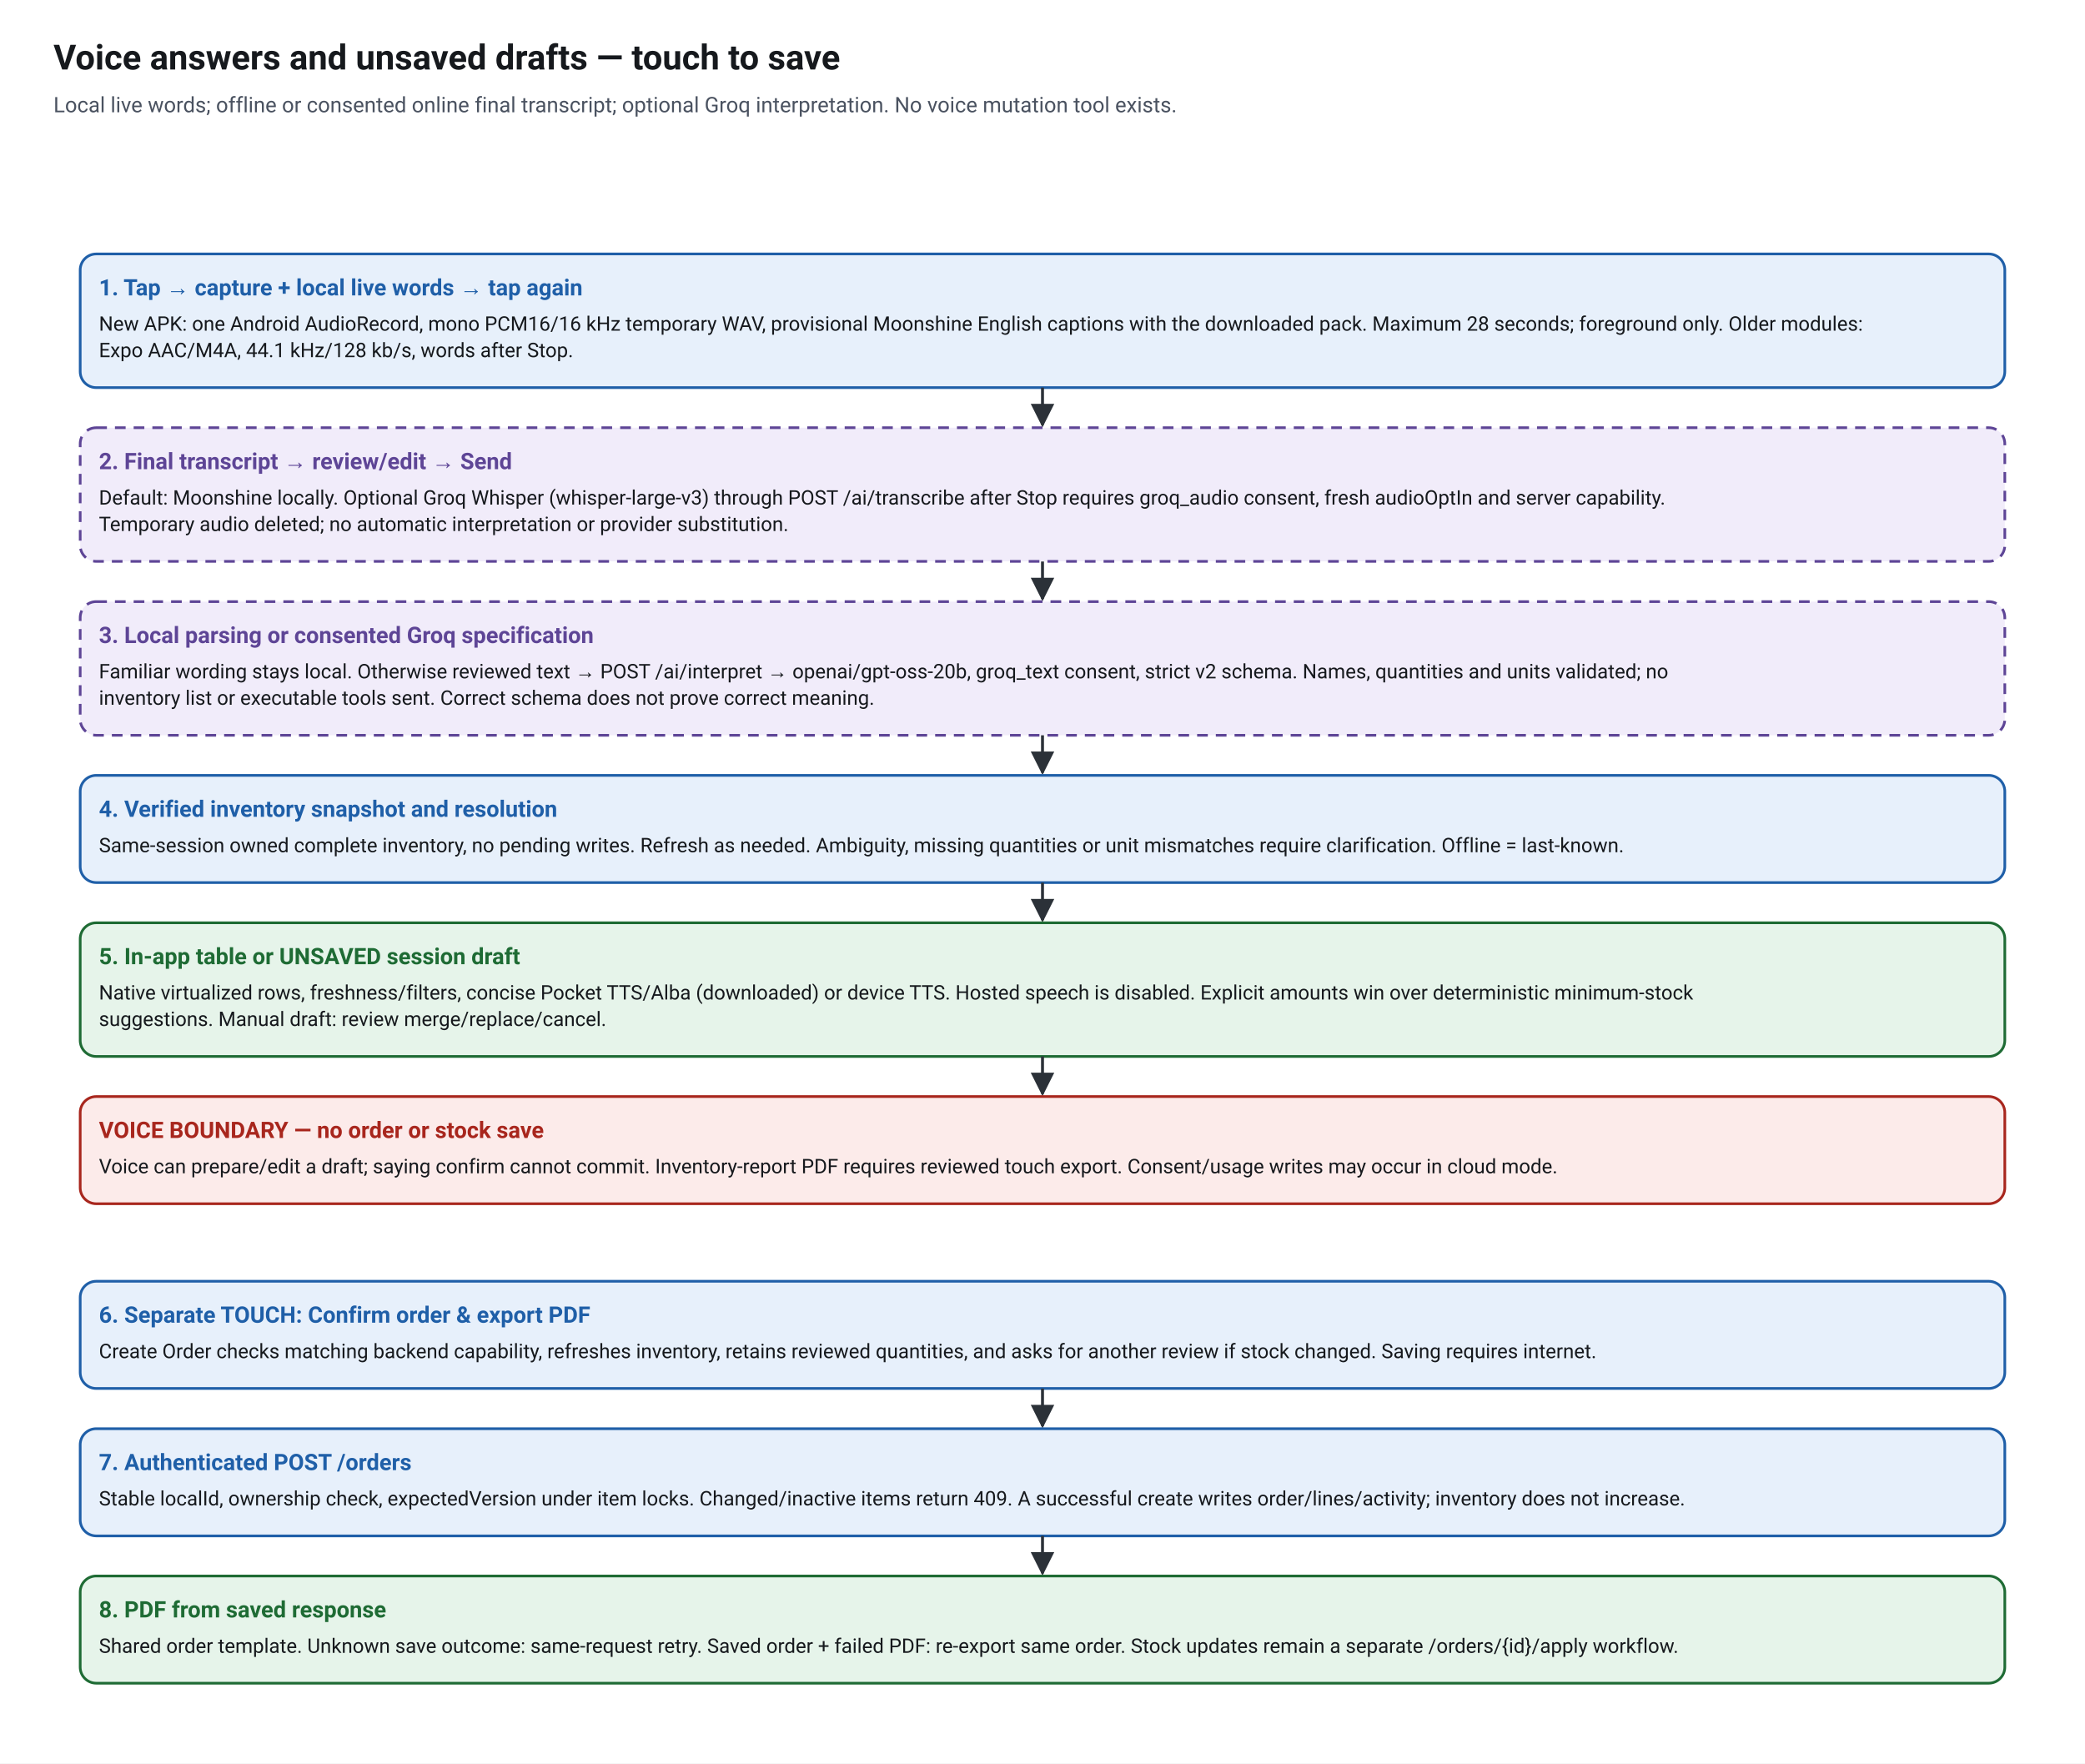
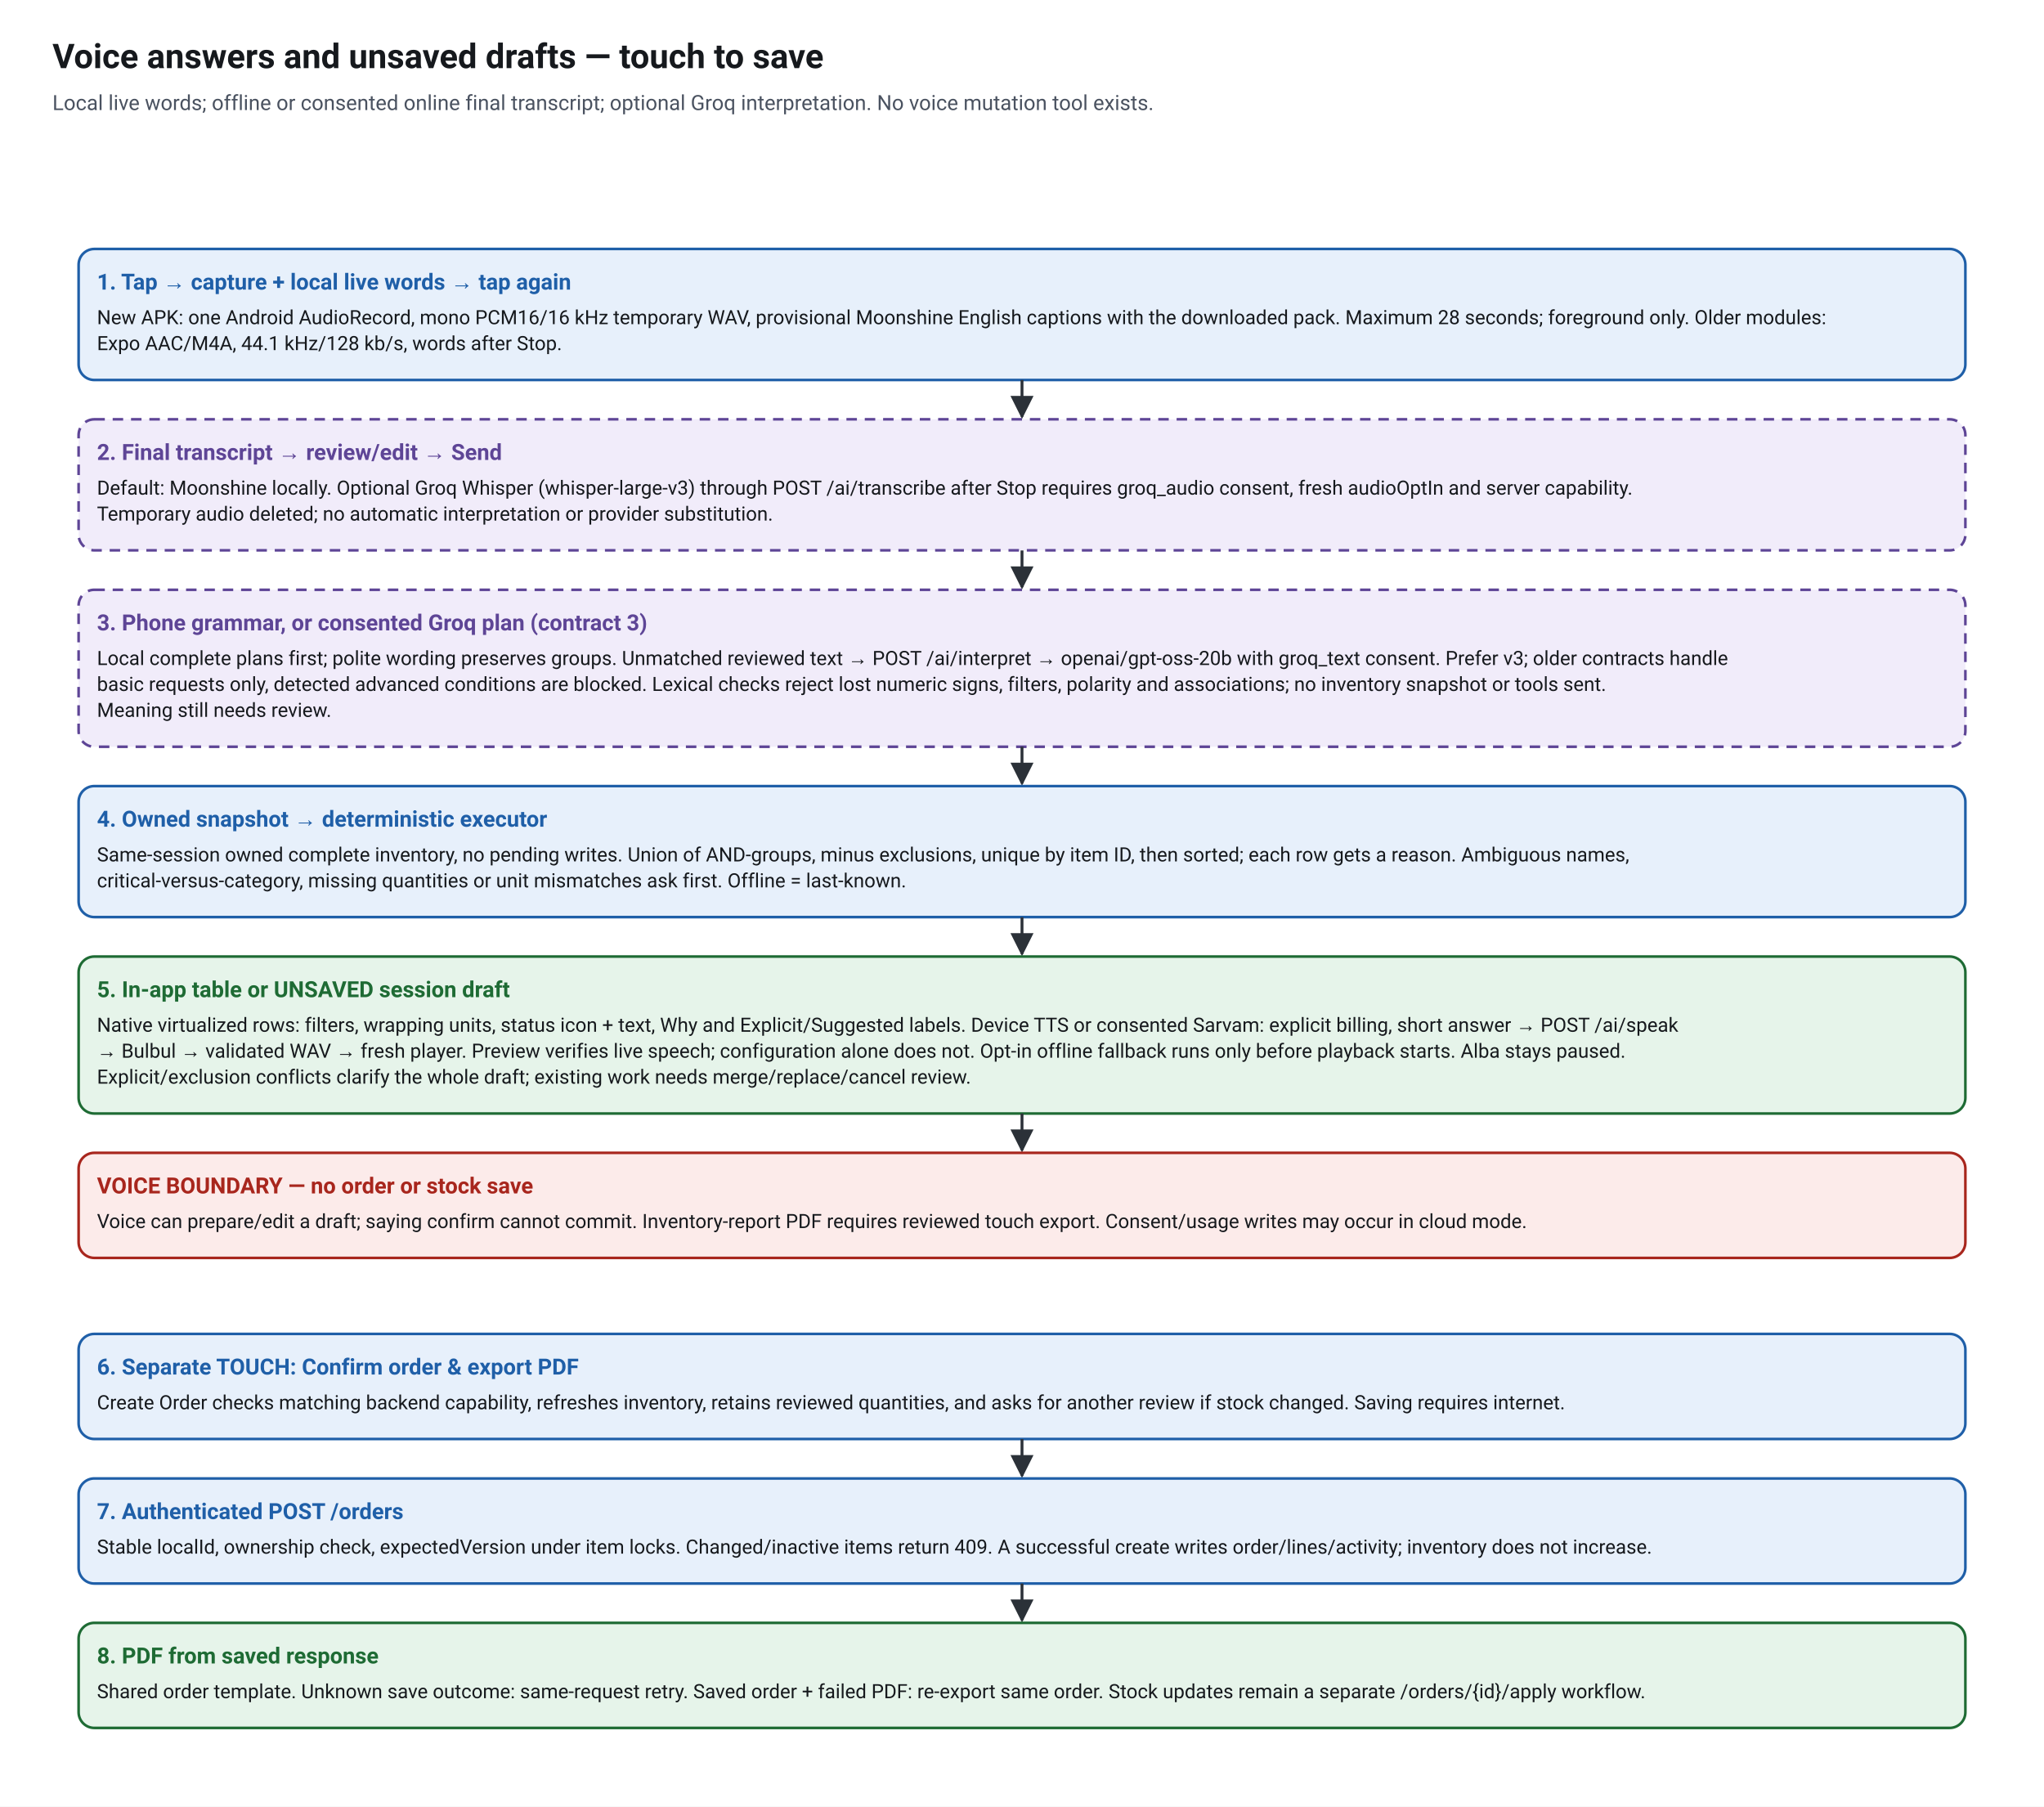
- <svg xmlns="http://www.w3.org/2000/svg" viewBox="0 0 1560 1319.36" width="1560" height="1319.36" role="img" aria-labelledby="t d">
+ <svg xmlns="http://www.w3.org/2000/svg" viewBox="0 0 1560 1378.76" width="1560" height="1378.76" role="img" aria-labelledby="t d">
  <defs>
    <marker id="arrow" viewBox="0 0 10 10" refX="9" refY="5" markerWidth="8" markerHeight="8" orient="auto-start-reverse">
      <path d="M 0 0 L 10 5 L 0 10 z" fill="#2B3138" />
    </marker>
    <marker id="arrow-start" viewBox="0 0 10 10" refX="1" refY="5" markerWidth="8" markerHeight="8" orient="auto">
      <path d="M 10 0 L 0 5 L 10 10 z" fill="#2B3138" />
    </marker>
  </defs>
  <rect width="100%" height="100%" fill="#FFFFFF" />
  <text x="40.0" y="52.0" font-family="-apple-system, 'Segoe UI', Roboto, 'Helvetica Neue', Arial, sans-serif" font-size="26" font-weight="700" fill="#16191D" text-anchor="start">Voice answers and unsaved drafts — touch to save</text>
  <text x="40.0" y="84.0" font-family="-apple-system, 'Segoe UI', Roboto, 'Helvetica Neue', Arial, sans-serif" font-size="16" font-weight="400" fill="#4A5260" text-anchor="start">Local live words; offline or consented online final transcript; optional Groq interpretation. No voice mutation tool exists.</text>
  <rect x="60.0" y="190.0" width="1440.0" height="100.0" rx="12" fill="#E7F0FB" stroke="#1F5FA8" stroke-width="2" />
  <text x="74.0" y="221.0" font-family="-apple-system, 'Segoe UI', Roboto, 'Helvetica Neue', Arial, sans-serif" font-size="17" font-weight="700" fill="#1F5FA8" text-anchor="start">1. Tap → capture + local live words → tap again</text>
  <text x="74.0" y="247.4" font-family="-apple-system, 'Segoe UI', Roboto, 'Helvetica Neue', Arial, sans-serif" font-size="15" font-weight="400" fill="#16191D" text-anchor="start">New APK: one Android AudioRecord, mono PCM16/16 kHz temporary WAV, provisional Moonshine English captions with the downloaded pack. Maximum 28 seconds; foreground only. Older modules:</text>
  <text x="74.0" y="267.2" font-family="-apple-system, 'Segoe UI', Roboto, 'Helvetica Neue', Arial, sans-serif" font-size="15" font-weight="400" fill="#16191D" text-anchor="start">Expo AAC/M4A, 44.1 kHz/128 kb/s, words after Stop.</text>
  <path d="M 780.0 290.0 L 780.0 318.0" fill="none" stroke="#2B3138" stroke-width="2.2" marker-end="url(#arrow)" />
  <rect x="60.0" y="320.0" width="1440.0" height="100.0" rx="12" fill="#F1ECFA" stroke="#5E4596" stroke-width="2" stroke-dasharray="8 6" />
  <text x="74.0" y="351.0" font-family="-apple-system, 'Segoe UI', Roboto, 'Helvetica Neue', Arial, sans-serif" font-size="17" font-weight="700" fill="#5E4596" text-anchor="start">2. Final transcript → review/edit → Send</text>
  <text x="74.0" y="377.5" font-family="-apple-system, 'Segoe UI', Roboto, 'Helvetica Neue', Arial, sans-serif" font-size="15" font-weight="400" fill="#16191D" text-anchor="start">Default: Moonshine locally. Optional Groq Whisper (whisper-large-v3) through POST /ai/transcribe after Stop requires groq_audio consent, fresh audioOptIn and server capability.</text>
  <text x="74.0" y="397.3" font-family="-apple-system, 'Segoe UI', Roboto, 'Helvetica Neue', Arial, sans-serif" font-size="15" font-weight="400" fill="#16191D" text-anchor="start">Temporary audio deleted; no automatic interpretation or provider substitution.</text>
  <path d="M 780.0 420.1 L 780.0 448.1" fill="none" stroke="#2B3138" stroke-width="2.2" marker-end="url(#arrow)" />
-   <rect x="60.0" y="450.1" width="1440.0" height="100.0" rx="12" fill="#F1ECFA" stroke="#5E4596" stroke-width="2" stroke-dasharray="8 6" />
-   <text x="74.0" y="481.1" font-family="-apple-system, 'Segoe UI', Roboto, 'Helvetica Neue', Arial, sans-serif" font-size="17" font-weight="700" fill="#5E4596" text-anchor="start">3. Local parsing or consented Groq specification</text>
-   <text x="74.0" y="507.5" font-family="-apple-system, 'Segoe UI', Roboto, 'Helvetica Neue', Arial, sans-serif" font-size="15" font-weight="400" fill="#16191D" text-anchor="start">Familiar wording stays local. Otherwise reviewed text → POST /ai/interpret → openai/gpt-oss-20b, groq_text consent, strict v2 schema. Names, quantities and units validated; no</text>
-   <text x="74.0" y="527.3" font-family="-apple-system, 'Segoe UI', Roboto, 'Helvetica Neue', Arial, sans-serif" font-size="15" font-weight="400" fill="#16191D" text-anchor="start">inventory list or executable tools sent. Correct schema does not prove correct meaning.</text>
-   <path d="M 780.0 550.1 L 780.0 578.1" fill="none" stroke="#2B3138" stroke-width="2.2" marker-end="url(#arrow)" />
-   <rect x="60.0" y="580.1" width="1440.0" height="80.2" rx="12" fill="#E7F0FB" stroke="#1F5FA8" stroke-width="2" />
-   <text x="74.0" y="611.1" font-family="-apple-system, 'Segoe UI', Roboto, 'Helvetica Neue', Arial, sans-serif" font-size="17" font-weight="700" fill="#1F5FA8" text-anchor="start">4. Verified inventory snapshot and resolution</text>
-   <text x="74.0" y="637.6" font-family="-apple-system, 'Segoe UI', Roboto, 'Helvetica Neue', Arial, sans-serif" font-size="15" font-weight="400" fill="#16191D" text-anchor="start">Same-session owned complete inventory, no pending writes. Refresh as needed. Ambiguity, missing quantities or unit mismatches require clarification. Offline = last-known.</text>
-   <path d="M 780.0 660.4 L 780.0 688.4" fill="none" stroke="#2B3138" stroke-width="2.2" marker-end="url(#arrow)" />
-   <rect x="60.0" y="690.4" width="1440.0" height="100.0" rx="12" fill="#E6F4EA" stroke="#1E6B34" stroke-width="2" />
-   <text x="74.0" y="721.4" font-family="-apple-system, 'Segoe UI', Roboto, 'Helvetica Neue', Arial, sans-serif" font-size="17" font-weight="700" fill="#1E6B34" text-anchor="start">5. In-app table or UNSAVED session draft</text>
-   <text x="74.0" y="747.8" font-family="-apple-system, 'Segoe UI', Roboto, 'Helvetica Neue', Arial, sans-serif" font-size="15" font-weight="400" fill="#16191D" text-anchor="start">Native virtualized rows, freshness/filters, concise Pocket TTS/Alba (downloaded) or device TTS. Hosted speech is disabled. Explicit amounts win over deterministic minimum-stock</text>
-   <text x="74.0" y="767.6" font-family="-apple-system, 'Segoe UI', Roboto, 'Helvetica Neue', Arial, sans-serif" font-size="15" font-weight="400" fill="#16191D" text-anchor="start">suggestions. Manual draft: review merge/replace/cancel.</text>
-   <path d="M 780.0 790.4 L 780.0 818.4" fill="none" stroke="#2B3138" stroke-width="2.2" marker-end="url(#arrow)" />
-   <rect x="60.0" y="820.4" width="1440.0" height="80.2" rx="12" fill="#FCEBEA" stroke="#A8261D" stroke-width="2" />
-   <text x="74.0" y="851.4" font-family="-apple-system, 'Segoe UI', Roboto, 'Helvetica Neue', Arial, sans-serif" font-size="17" font-weight="700" fill="#A8261D" text-anchor="start">VOICE BOUNDARY — no order or stock save</text>
-   <text x="74.0" y="877.8" font-family="-apple-system, 'Segoe UI', Roboto, 'Helvetica Neue', Arial, sans-serif" font-size="15" font-weight="400" fill="#16191D" text-anchor="start">Voice can prepare/edit a draft; saying confirm cannot commit. Inventory-report PDF requires reviewed touch export. Consent/usage writes may occur in cloud mode.</text>
-   <rect x="60.0" y="958.6" width="1440.0" height="80.2" rx="12" fill="#E7F0FB" stroke="#1F5FA8" stroke-width="2" />
-   <text x="74.0" y="989.6" font-family="-apple-system, 'Segoe UI', Roboto, 'Helvetica Neue', Arial, sans-serif" font-size="17" font-weight="700" fill="#1F5FA8" text-anchor="start">6. Separate TOUCH: Confirm order &amp; export PDF</text>
-   <text x="74.0" y="1016.1" font-family="-apple-system, 'Segoe UI', Roboto, 'Helvetica Neue', Arial, sans-serif" font-size="15" font-weight="400" fill="#16191D" text-anchor="start">Create Order checks matching backend capability, refreshes inventory, retains reviewed quantities, and asks for another review if stock changed. Saving requires internet.</text>
-   <path d="M 780.0 1038.9 L 780.0 1066.9" fill="none" stroke="#2B3138" stroke-width="2.2" marker-end="url(#arrow)" />
-   <rect x="60.0" y="1068.9" width="1440.0" height="80.2" rx="12" fill="#E7F0FB" stroke="#1F5FA8" stroke-width="2" />
-   <text x="74.0" y="1099.9" font-family="-apple-system, 'Segoe UI', Roboto, 'Helvetica Neue', Arial, sans-serif" font-size="17" font-weight="700" fill="#1F5FA8" text-anchor="start">7. Authenticated POST /orders</text>
-   <text x="74.0" y="1126.3" font-family="-apple-system, 'Segoe UI', Roboto, 'Helvetica Neue', Arial, sans-serif" font-size="15" font-weight="400" fill="#16191D" text-anchor="start">Stable localId, ownership check, expectedVersion under item locks. Changed/inactive items return 409. A successful create writes order/lines/activity; inventory does not increase.</text>
-   <path d="M 780.0 1149.1 L 780.0 1177.1" fill="none" stroke="#2B3138" stroke-width="2.2" marker-end="url(#arrow)" />
-   <rect x="60.0" y="1179.1" width="1440.0" height="80.2" rx="12" fill="#E6F4EA" stroke="#1E6B34" stroke-width="2" />
-   <text x="74.0" y="1210.1" font-family="-apple-system, 'Segoe UI', Roboto, 'Helvetica Neue', Arial, sans-serif" font-size="17" font-weight="700" fill="#1E6B34" text-anchor="start">8. PDF from saved response</text>
-   <text x="74.0" y="1236.6" font-family="-apple-system, 'Segoe UI', Roboto, 'Helvetica Neue', Arial, sans-serif" font-size="15" font-weight="400" fill="#16191D" text-anchor="start">Shared order template. Unknown save outcome: same-request retry. Saved order + failed PDF: re-export same order. Stock updates remain a separate /orders/{id}/apply workflow.</text>
+   <rect x="60.0" y="450.1" width="1440.0" height="119.8" rx="12" fill="#F1ECFA" stroke="#5E4596" stroke-width="2" stroke-dasharray="8 6" />
+   <text x="74.0" y="481.1" font-family="-apple-system, 'Segoe UI', Roboto, 'Helvetica Neue', Arial, sans-serif" font-size="17" font-weight="700" fill="#5E4596" text-anchor="start">3. Phone grammar, or consented Groq plan (contract 3)</text>
+   <text x="74.0" y="507.5" font-family="-apple-system, 'Segoe UI', Roboto, 'Helvetica Neue', Arial, sans-serif" font-size="15" font-weight="400" fill="#16191D" text-anchor="start">Local complete plans first; polite wording preserves groups. Unmatched reviewed text → POST /ai/interpret → openai/gpt-oss-20b with groq_text consent. Prefer v3; older contracts handle</text>
+   <text x="74.0" y="527.3" font-family="-apple-system, 'Segoe UI', Roboto, 'Helvetica Neue', Arial, sans-serif" font-size="15" font-weight="400" fill="#16191D" text-anchor="start">basic requests only, detected advanced conditions are blocked. Lexical checks reject lost numeric signs, filters, polarity and associations; no inventory snapshot or tools sent.</text>
+   <text x="74.0" y="547.1" font-family="-apple-system, 'Segoe UI', Roboto, 'Helvetica Neue', Arial, sans-serif" font-size="15" font-weight="400" fill="#16191D" text-anchor="start">Meaning still needs review.</text>
+   <path d="M 780.0 569.9 L 780.0 597.9" fill="none" stroke="#2B3138" stroke-width="2.2" marker-end="url(#arrow)" />
+   <rect x="60.0" y="599.9" width="1440.0" height="100.0" rx="12" fill="#E7F0FB" stroke="#1F5FA8" stroke-width="2" />
+   <text x="74.0" y="630.9" font-family="-apple-system, 'Segoe UI', Roboto, 'Helvetica Neue', Arial, sans-serif" font-size="17" font-weight="700" fill="#1F5FA8" text-anchor="start">4. Owned snapshot → deterministic executor</text>
+   <text x="74.0" y="657.4" font-family="-apple-system, 'Segoe UI', Roboto, 'Helvetica Neue', Arial, sans-serif" font-size="15" font-weight="400" fill="#16191D" text-anchor="start">Same-session owned complete inventory, no pending writes. Union of AND-groups, minus exclusions, unique by item ID, then sorted; each row gets a reason. Ambiguous names,</text>
+   <text x="74.0" y="677.2" font-family="-apple-system, 'Segoe UI', Roboto, 'Helvetica Neue', Arial, sans-serif" font-size="15" font-weight="400" fill="#16191D" text-anchor="start">critical-versus-category, missing quantities or unit mismatches ask first. Offline = last-known.</text>
+   <path d="M 780.0 700.0 L 780.0 728.0" fill="none" stroke="#2B3138" stroke-width="2.2" marker-end="url(#arrow)" />
+   <rect x="60.0" y="730.0" width="1440.0" height="119.8" rx="12" fill="#E6F4EA" stroke="#1E6B34" stroke-width="2" />
+   <text x="74.0" y="761.0" font-family="-apple-system, 'Segoe UI', Roboto, 'Helvetica Neue', Arial, sans-serif" font-size="17" font-weight="700" fill="#1E6B34" text-anchor="start">5. In-app table or UNSAVED session draft</text>
+   <text x="74.0" y="787.4" font-family="-apple-system, 'Segoe UI', Roboto, 'Helvetica Neue', Arial, sans-serif" font-size="15" font-weight="400" fill="#16191D" text-anchor="start">Native virtualized rows: filters, wrapping units, status icon + text, Why and Explicit/Suggested labels. Device TTS or consented Sarvam: explicit billing, short answer → POST /ai/speak</text>
+   <text x="74.0" y="807.2" font-family="-apple-system, 'Segoe UI', Roboto, 'Helvetica Neue', Arial, sans-serif" font-size="15" font-weight="400" fill="#16191D" text-anchor="start">→ Bulbul → validated WAV → fresh player. Preview verifies live speech; configuration alone does not. Opt-in offline fallback runs only before playback starts. Alba stays paused.</text>
+   <text x="74.0" y="827.0" font-family="-apple-system, 'Segoe UI', Roboto, 'Helvetica Neue', Arial, sans-serif" font-size="15" font-weight="400" fill="#16191D" text-anchor="start">Explicit/exclusion conflicts clarify the whole draft; existing work needs merge/replace/cancel review.</text>
+   <path d="M 780.0 849.8 L 780.0 877.8" fill="none" stroke="#2B3138" stroke-width="2.2" marker-end="url(#arrow)" />
+   <rect x="60.0" y="879.8" width="1440.0" height="80.2" rx="12" fill="#FCEBEA" stroke="#A8261D" stroke-width="2" />
+   <text x="74.0" y="910.8" font-family="-apple-system, 'Segoe UI', Roboto, 'Helvetica Neue', Arial, sans-serif" font-size="17" font-weight="700" fill="#A8261D" text-anchor="start">VOICE BOUNDARY — no order or stock save</text>
+   <text x="74.0" y="937.2" font-family="-apple-system, 'Segoe UI', Roboto, 'Helvetica Neue', Arial, sans-serif" font-size="15" font-weight="400" fill="#16191D" text-anchor="start">Voice can prepare/edit a draft; saying confirm cannot commit. Inventory-report PDF requires reviewed touch export. Consent/usage writes may occur in cloud mode.</text>
+   <rect x="60.0" y="1018.0" width="1440.0" height="80.2" rx="12" fill="#E7F0FB" stroke="#1F5FA8" stroke-width="2" />
+   <text x="74.0" y="1049.0" font-family="-apple-system, 'Segoe UI', Roboto, 'Helvetica Neue', Arial, sans-serif" font-size="17" font-weight="700" fill="#1F5FA8" text-anchor="start">6. Separate TOUCH: Confirm order &amp; export PDF</text>
+   <text x="74.0" y="1075.5" font-family="-apple-system, 'Segoe UI', Roboto, 'Helvetica Neue', Arial, sans-serif" font-size="15" font-weight="400" fill="#16191D" text-anchor="start">Create Order checks matching backend capability, refreshes inventory, retains reviewed quantities, and asks for another review if stock changed. Saving requires internet.</text>
+   <path d="M 780.0 1098.3 L 780.0 1126.3" fill="none" stroke="#2B3138" stroke-width="2.2" marker-end="url(#arrow)" />
+   <rect x="60.0" y="1128.3" width="1440.0" height="80.2" rx="12" fill="#E7F0FB" stroke="#1F5FA8" stroke-width="2" />
+   <text x="74.0" y="1159.3" font-family="-apple-system, 'Segoe UI', Roboto, 'Helvetica Neue', Arial, sans-serif" font-size="17" font-weight="700" fill="#1F5FA8" text-anchor="start">7. Authenticated POST /orders</text>
+   <text x="74.0" y="1185.7" font-family="-apple-system, 'Segoe UI', Roboto, 'Helvetica Neue', Arial, sans-serif" font-size="15" font-weight="400" fill="#16191D" text-anchor="start">Stable localId, ownership check, expectedVersion under item locks. Changed/inactive items return 409. A successful create writes order/lines/activity; inventory does not increase.</text>
+   <path d="M 780.0 1208.5 L 780.0 1236.5" fill="none" stroke="#2B3138" stroke-width="2.2" marker-end="url(#arrow)" />
+   <rect x="60.0" y="1238.5" width="1440.0" height="80.2" rx="12" fill="#E6F4EA" stroke="#1E6B34" stroke-width="2" />
+   <text x="74.0" y="1269.5" font-family="-apple-system, 'Segoe UI', Roboto, 'Helvetica Neue', Arial, sans-serif" font-size="17" font-weight="700" fill="#1E6B34" text-anchor="start">8. PDF from saved response</text>
+   <text x="74.0" y="1296.0" font-family="-apple-system, 'Segoe UI', Roboto, 'Helvetica Neue', Arial, sans-serif" font-size="15" font-weight="400" fill="#16191D" text-anchor="start">Shared order template. Unknown save outcome: same-request retry. Saved order + failed PDF: re-export same order. Stock updates remain a separate /orders/{id}/apply workflow.</text>
</svg>
